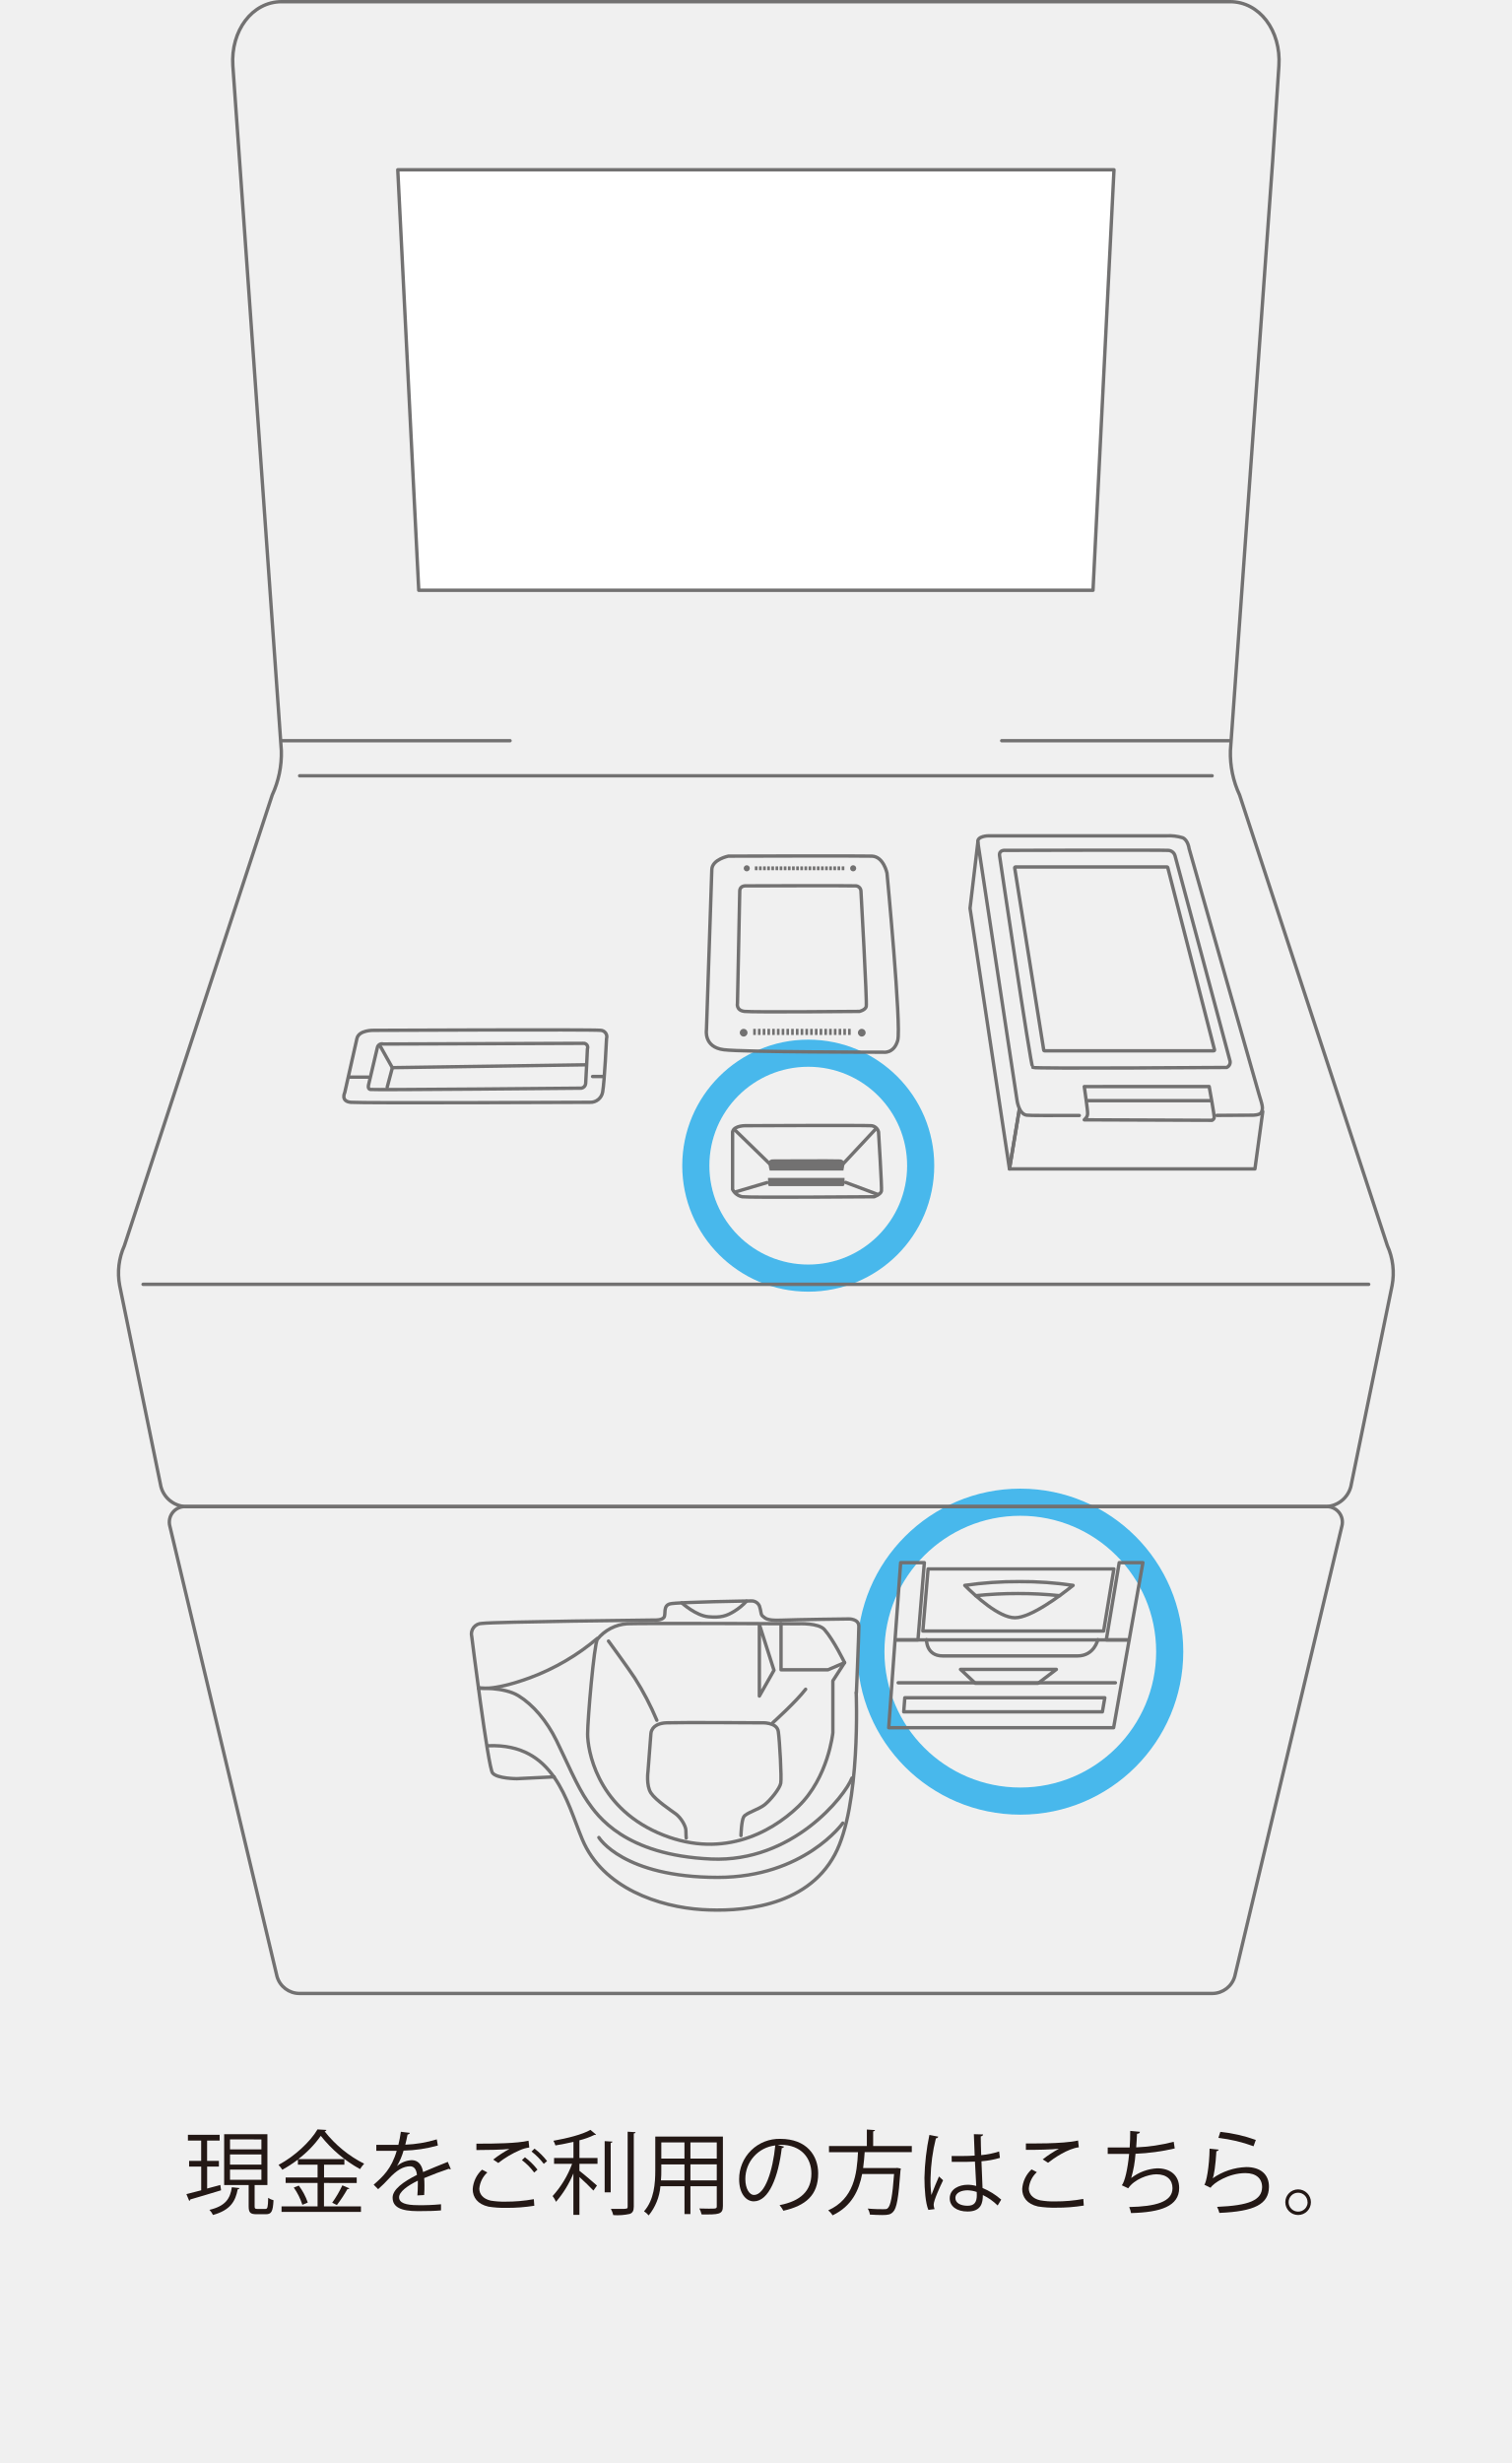
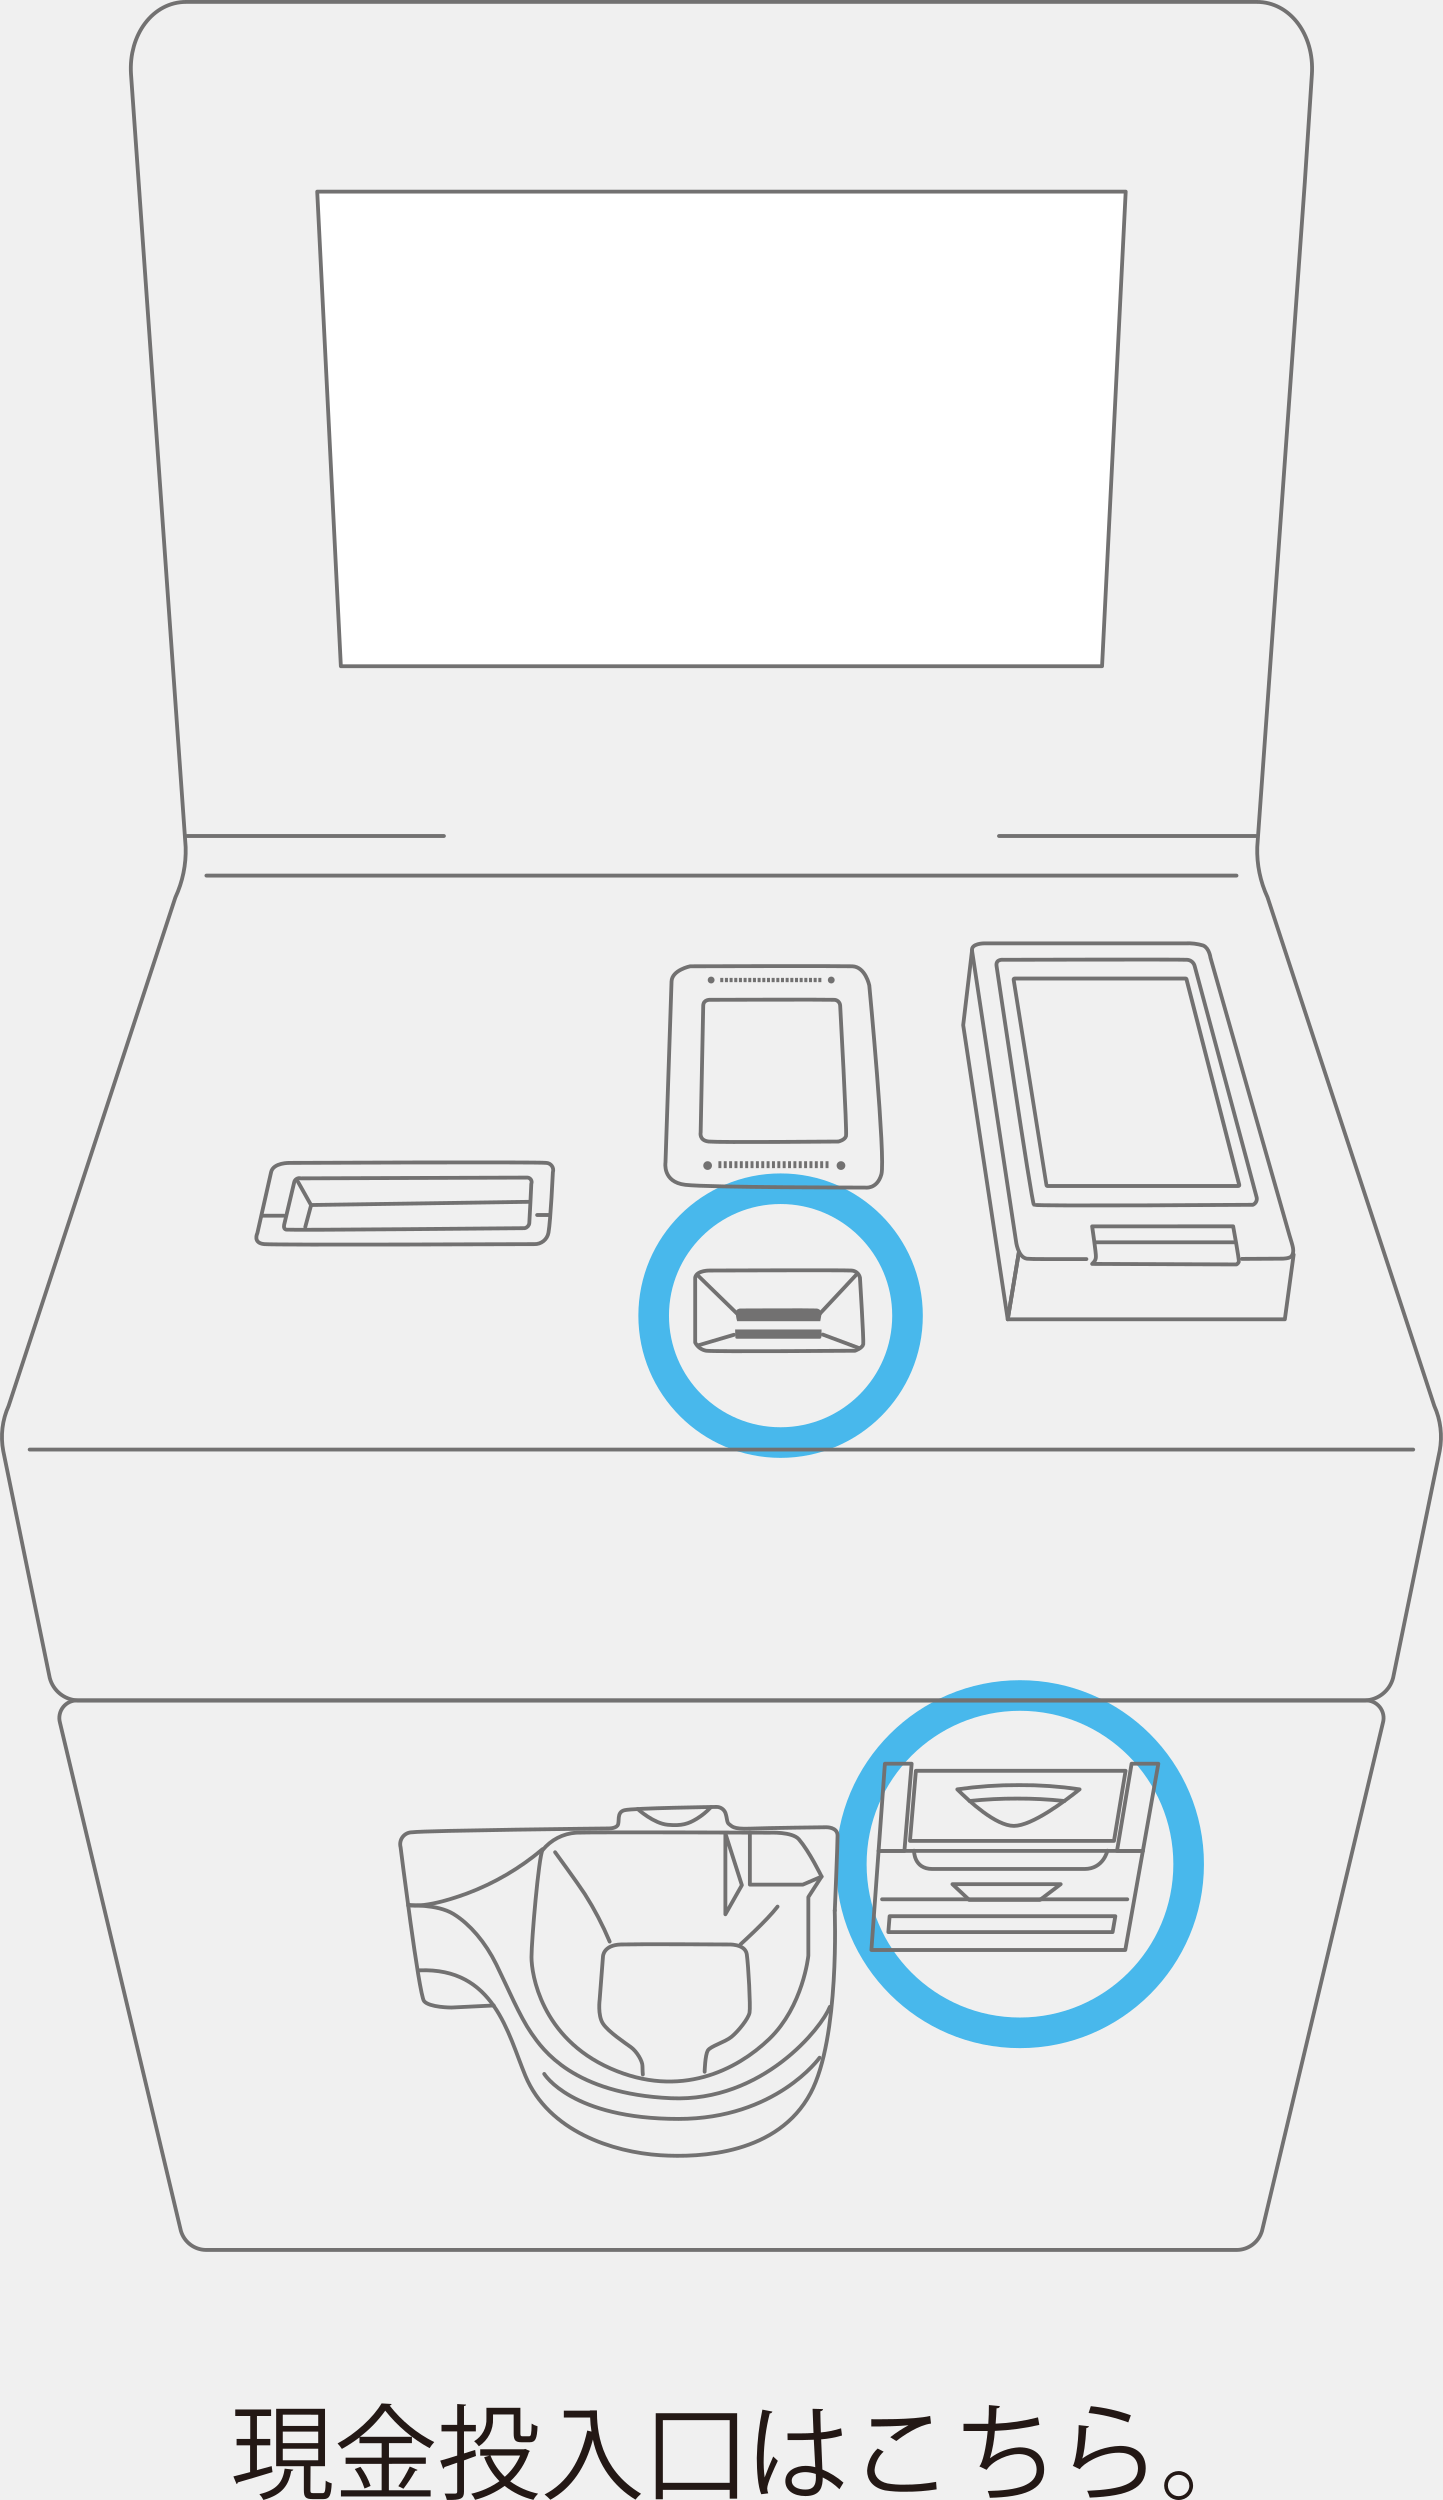
- <svg xmlns="http://www.w3.org/2000/svg" viewBox="0 0 446 726.5">
+ <svg xmlns="http://www.w3.org/2000/svg" viewBox="0 0 377.09 653.35">
  <defs>
-     <style>.cls-1,.cls-3,.cls-4{fill:none;}.cls-2{fill:#231815;}.cls-3{stroke:#00a0e9;stroke-width:8px;opacity:0.7;}.cls-3,.cls-4,.cls-5{stroke-linecap:round;stroke-linejoin:round;}.cls-4,.cls-5{stroke:#727171;}.cls-5{fill:#fff;}.cls-6{fill:#727171;}</style>
+     <style>.cls-1{fill:#231815;}.cls-2,.cls-3{fill:none;}.cls-2{stroke:#00a0e9;stroke-width:8px;opacity:0.7;}.cls-2,.cls-3,.cls-4{stroke-linecap:round;stroke-linejoin:round;}.cls-3,.cls-4{stroke:#727171;}.cls-4{fill:#fff;}.cls-5{fill:#727171;}</style>
  </defs>
  <g id="レイヤー_2" data-name="レイヤー 2">
    <g id="レイヤー_1-2" data-name="レイヤー 1">
-       <rect class="cls-1" y="0.5" width="446" height="726" />
-       <path class="cls-2" d="M65,644.49l.22,1.57c-3.32,1-6.86,2.08-9.07,2.7a.51.51,0,0,1-.32.43l-.84-2c1.19-.3,2.7-.67,4.37-1.13v-7H55.79v-1.67h3.56v-6H55.44v-1.7H64.8v1.7h-3.7v6h3.48v1.67H61.11v6.48Zm5.67.92a.56.56,0,0,1-.54.35c-.67,3.48-2.08,6.13-7.29,7.58a5.86,5.86,0,0,0-1.05-1.51c4.78-1.13,6.13-3.35,6.61-6.67Zm4.45,5.37c0,.65.11.78.84.78h2.32c.65,0,.78-.43.84-3.27a4.56,4.56,0,0,0,1.57.7c-.16,3.32-.62,4.13-2.21,4.13H75.68c-1.86,0-2.32-.51-2.32-2.35v-6.26H66.13v-15H78.89v15H75.12Zm-7.26-19.73V634h9.26v-2.94Zm0,4.43v3h9.26v-3Zm0,4.48v3h9.26v-3Z" />
-       <path class="cls-2" d="M95.58,643.9v6.91h10.91v1.62H83.06v-1.62H93.69V643.9H84.27v-1.62h9.42V638.5h-5.8V637A39.16,39.16,0,0,1,83.3,640a11,11,0,0,0-1.13-1.43c4.72-2.51,9.37-6.83,11.5-10.47l2.64.16a.63.63,0,0,1-.54.41,34.48,34.48,0,0,0,11.66,9.55,9.9,9.9,0,0,0-1.21,1.59A38.23,38.23,0,0,1,94.64,630,31.08,31.08,0,0,1,88,636.86H101.6v1.65h-6v3.78h9.64v1.62Zm-6.37,6.45a18.67,18.67,0,0,0-2.54-5.1l1.48-.57a17.66,17.66,0,0,1,2.65,5Zm13.87-4.86c-.08.16-.3.24-.59.22a40.36,40.36,0,0,1-3.1,4.7L98,649.73a32.33,32.33,0,0,0,3-5.13Z" />
-       <path class="cls-2" d="M133,639.82a.39.39,0,0,1-.16.05.68.68,0,0,1-.41-.16c-2.05.67-5,1.78-7.29,2.75q.08.93.08,2.11c0,.86,0,1.84-.08,2.89l-2,.11c.08-1,.13-2.21.13-3.27,0-.41,0-.78,0-1.08-3.05,1.48-5.53,3.29-5.53,4.91s1.86,2.32,5.59,2.32a60.52,60.52,0,0,0,6.78-.27l0,1.81c-1.59.16-4,.22-6.8.22-5.18,0-7.48-1.24-7.48-4,0-2.38,3.13-4.67,7.18-6.69-.16-1.7-.92-2.54-2-2.54-2,0-4,1.11-6.45,3.81-.76.84-1.81,1.89-3,2.94l-1.32-1.32c2.7-2.37,5.24-4.64,6.8-10l-1.51,0h-4.51v-1.75c1.65,0,3.56,0,4.67,0l1.84,0a35.27,35.27,0,0,0,.73-3.86l2.65.32c-.05.27-.27.43-.67.49-.19,1.08-.43,2-.67,3a37,37,0,0,0,9.29-1.57l.32,1.81a40.77,40.77,0,0,1-10.12,1.51,19.66,19.66,0,0,1-1.94,4.56h0a7.18,7.18,0,0,1,4.35-1.75c1.84,0,3,1.32,3.35,3.51,2.27-1,5.13-2.13,7.29-3Z" />
-       <path class="cls-2" d="M157.63,650.62a50.22,50.22,0,0,1-8.29.62,30.21,30.21,0,0,1-5.21-.35c-3.27-.73-4.67-2.78-4.67-5.16a8.58,8.58,0,0,1,2.75-5.75l1.57.81a7.32,7.32,0,0,0-2.37,4.78c0,1.59,1.05,3,3.37,3.54a24.34,24.34,0,0,0,4.32.3,46.22,46.22,0,0,0,8.39-.73ZM145.51,637a31.53,31.53,0,0,1,4.78-3.13v0c-2.05.24-6.75.32-9.74.32,0-.51,0-1.4,0-1.89H142c3.46,0,10.53-.05,13.93-.86l.22,2a10.29,10.29,0,0,0-2.83.81A28.58,28.58,0,0,0,147,638Zm12.09,3.83a17.91,17.91,0,0,0-3.62-3.67l.89-.84a19.72,19.72,0,0,1,3.7,3.64Zm2.83-2.56a19.21,19.21,0,0,0-3.62-3.64l.89-.86a19.87,19.87,0,0,1,3.7,3.67Z" />
-       <path class="cls-2" d="M175.85,629.62a.5.5,0,0,1-.51.11,22.11,22.11,0,0,1-4.4,1.59v5.21h5.34v1.73h-5.34v2.05c1.24.94,4.37,3.62,5.18,4.35l-1.05,1.48c-.81-.89-2.7-2.7-4.13-4v11.17h-1.78V641.09a30.75,30.75,0,0,1-5.13,8.37,7.7,7.7,0,0,0-1-1.7,29.13,29.13,0,0,0,5.75-9.5h-5.32v-1.73h5.72v-4.75c-1.75.4-3.59.76-5.32,1.05a6.87,6.87,0,0,0-.59-1.38c3.94-.7,8.58-1.84,10.91-3.21Zm2.54,1.94,2.29.14c0,.19-.16.32-.51.38v14.58h-1.78Zm6.78-2.78,2.32.14c0,.22-.16.32-.51.38v21.57c0,1.29-.38,1.86-1.19,2.16a16.92,16.92,0,0,1-4.86.35,7.71,7.71,0,0,0-.7-1.83c1,0,1.92,0,2.67,0,2.16,0,2.27,0,2.27-.7Z" />
-       <path class="cls-2" d="M213.27,630.21v20.51c0,2.48-1.19,2.51-6.29,2.46a7,7,0,0,0-.65-1.75c1,0,2,.05,2.75.05,2.24,0,2.38,0,2.38-.76v-5.86h-7.77v8.21h-1.75v-8.21h-7.1a15.75,15.75,0,0,1-3.46,8.61,6.63,6.63,0,0,0-1.38-1.21c3-3.4,3.32-8.26,3.32-12.12v-9.93Zm-18.17,9.93c0,.95,0,1.94-.11,3h6.94v-4.72h-6.83Zm6.83-8.21h-6.83v4.78h6.83Zm9.53,4.78v-4.78h-7.77v4.78Zm-7.77,6.42h7.77v-4.72h-7.77Z" />
-       <path class="cls-2" d="M231.31,633.18a.7.7,0,0,1-.67.43c-1,8.39-3.78,15.71-8.26,15.71-2.27,0-4.32-2.27-4.32-6.53a11.84,11.84,0,0,1,12.15-11.9c7.8,0,11.17,4.94,11.17,10.2,0,6.42-3.72,9.53-10.26,11a10.62,10.62,0,0,0-1.13-1.65c6.21-1.19,9.39-4.21,9.39-9.31,0-4.45-2.86-8.5-9.18-8.5a7.56,7.56,0,0,0-.81.05Zm-2.59-.35a9.94,9.94,0,0,0-8.83,9.91c0,2.89,1.24,4.7,2.54,4.7C225.7,647.44,228,640.23,228.72,632.83Z" />
-       <path class="cls-2" d="M269,634.8h-13.9c-.11,1.51-.24,3.1-.46,4.7h9.64l.41-.05,1.08.19a3.55,3.55,0,0,1-.11.57c-.57,8.13-1.11,11.15-2.19,12.23-.73.78-1.46.92-3.16.92-1,0-2.32-.05-3.67-.13a4.34,4.34,0,0,0-.65-1.78c2,.19,3.94.19,4.62.19s1,0,1.3-.3c.84-.76,1.38-3.48,1.86-10.09h-9.42c-.92,4.8-3.05,9.5-8.72,12.2a5.47,5.47,0,0,0-1.3-1.46c7.64-3.46,8.48-10.74,8.8-17.17h-8.56V633h11.17v-4.86l2.4.16c0,.19-.19.32-.54.38V633H269Z" />
-       <path class="cls-2" d="M273.89,651.84c-.84-1.94-1.16-6-1.16-9.5a68.69,68.69,0,0,1,1.46-12.61l2.62.51a.7.7,0,0,1-.7.49,51.82,51.82,0,0,0-1.57,11.63,32,32,0,0,0,.24,5.1c.59-1.62,1.67-4.21,2.24-5.48l1.21,1.13c-.89,1.83-2.78,5.94-2.78,7.21a3.71,3.71,0,0,0,.27,1.29Zm6.86-15.9c2.27,0,4.54.05,6.8-.11-.11-2.32-.19-4.32-.24-6.32l2.73.08c0,.27-.27.49-.7.57,0,1.73.08,3.48.13,5.53a23.93,23.93,0,0,0,5.29-1.08l.24,1.89a26.06,26.06,0,0,1-5.45,1c.11,3,.24,6.15.32,7.88a19.89,19.89,0,0,1,5.51,3.43l-1.05,1.73a16.23,16.23,0,0,0-4.37-3.08c0,2.29-.46,4.86-4.51,4.86-3.16,0-5.26-1.51-5.26-3.89,0-2.75,2.78-4,5.26-4a9.35,9.35,0,0,1,2.56.35c-.08-1.7-.24-4.53-.38-7.18-.84.05-2,.08-2.75.08h-4.1Zm7.4,10.61a9.17,9.17,0,0,0-2.67-.49c-1.65,0-3.62.59-3.62,2.29,0,1.51,1.62,2.27,3.59,2.27s2.73-1,2.73-3.13Z" />
-       <path class="cls-2" d="M319.74,650.57a49.58,49.58,0,0,1-8.21.62,30.85,30.85,0,0,1-5.29-.35c-3.27-.73-4.67-2.78-4.67-5.16a8.65,8.65,0,0,1,2.75-5.78l1.57.81a7.37,7.37,0,0,0-2.37,4.8c0,1.57,1.05,3,3.37,3.51a22.46,22.46,0,0,0,4.4.32,45,45,0,0,0,8.31-.73Zm-12.12-13.63a33.67,33.67,0,0,1,4.78-3.13v0c-2.05.24-6.75.35-9.74.32,0-.51,0-1.4,0-1.89.59,0,11,.19,15.39-.86l.22,2c-3.21.38-7.34,3.18-9.07,4.56Z" />
-       <path class="cls-2" d="M346.57,633.72A62.26,62.26,0,0,1,335,635.29a33.63,33.63,0,0,1-1.27,7.15,13.74,13.74,0,0,1,7.67-2.86c4,0,6.48,2.16,6.48,5.8,0,5.37-5.43,7.18-14.2,7.4a8,8,0,0,0-.54-1.78c7.75-.16,12.77-1.49,12.77-5.56,0-2.43-1.62-4.1-4.75-4.1-2.4,0-6.53,1.46-8.31,4.13l-1.89-.89c.86-1,1.75-4.83,2.16-9.26h-6.32v-1.89c1.13,0,4.45,0,6.48,0,.11-1.54.16-3.27.16-4.89l2.86.27c-.05.46-.38.54-.86.59-.05,1.35-.14,2.73-.24,4a52.35,52.35,0,0,0,11.07-1.65Z" />
-       <path class="cls-2" d="M359.56,634.07a.77.77,0,0,1-.7.46c-.22,4-.73,7.4-1.11,8h0a18.38,18.38,0,0,1,9.93-3.32c4.16,0,6.75,2.13,6.69,5.91-.08,5-4.18,7.18-14.63,7.61a8,8,0,0,0-.67-1.78c9.42-.41,13.2-1.94,13.28-5.8,0-2.59-1.78-4.16-4.94-4.16-5,0-9.5,3-10.26,4.32l-1.84-.89c.54-.51,1.49-5.34,1.54-10.64Zm.46-5.24a43.46,43.46,0,0,1,10.47,2.38l-.67,1.86a43.93,43.93,0,0,0-10.37-2.46Z" />
-       <path class="cls-2" d="M386.75,649.57a3.78,3.78,0,1,1-3.78-3.78A3.79,3.79,0,0,1,386.75,649.57Zm-1,0a2.79,2.79,0,1,0-2.81,2.78A2.79,2.79,0,0,0,385.78,649.57Z" />
-       <circle class="cls-3" cx="301.01" cy="487.18" r="44.08" />
-       <circle class="cls-3" cx="238.45" cy="343.83" r="33.17" />
-       <path class="cls-4" d="M364.27,583a6.91,6.91,0,0,1-6.56,5H88.29a6.91,6.91,0,0,1-6.56-5L50.13,450.24a4.6,4.6,0,0,1,4.64-5.85H391.22a4.6,4.6,0,0,1,4.64,5.85Z" />
-       <path class="cls-4" d="M409.29,367.4,365.71,234.51h0A29,29,0,0,1,363,221.39L375.45,47.64l1.85-28.21C378,9,371.54.5,362.93.5H83.07C74.46.5,68,9,68.7,19.42L83,221.39a29,29,0,0,1-2.69,13.12L36.71,367.4a19.76,19.76,0,0,0-1.4,11.81l12.17,59.3a7.91,7.91,0,0,0,7.3,5.88H391.22a7.91,7.91,0,0,0,7.3-5.88l12.17-59.3A19.76,19.76,0,0,0,409.29,367.4Z" />
-       <polygon class="cls-5" points="322.46 174.11 123.54 174.11 117.35 50.08 328.65 50.08 322.46 174.11" />
-       <path class="cls-4" d="M249.17,490.42l-3.46,5.36V511.1s-1.33,13.24-10.24,21.79c-8.4,8.06-23.26,15.73-41.44,7.69s-20.67-24.69-20.67-29.09,1.91-26.42,2.87-27.95a12.38,12.38,0,0,1,8.81-4.59c4.21-.19,50.53,0,50.53,0s5.91-.29,7.66,1.72C246,483.83,249.17,490.42,249.17,490.42Z" />
-       <polygon class="cls-4" points="224.03 479.15 224.03 500.28 228.34 492.67 224.03 479.15" />
-       <path class="cls-4" d="M202.45,542.15s-.1-1-.1-2.25-1.44-3.73-3-4.88-5.89-4-7.32-6.17-.86-6.32-.86-6.32l.86-11.16s0-3.05,4.68-3.2,27.91,0,27.91,0,4.59-.29,5,2.58,1,13.64.72,15.22-3,4.94-4.74,6.35-5.46,2.41-6.17,3.56-.83,5.55-.83,5.55" />
-       <path class="cls-4" d="M179.52,484.06s5.85,8,7.75,10.91a82.77,82.77,0,0,1,6.51,12.45" />
-       <path class="cls-4" d="M228,508.13s6.81-6.12,9.68-9.86" />
-       <polyline class="cls-4" points="230.42 478.92 230.42 492.53 244.27 492.53 249.17 490.43" />
-       <path class="cls-4" d="M163.49,524.11l-11,.54s-5.84,0-7.18-1.69-6.13-40.2-6.13-40.2a3.11,3.11,0,0,1,3-3.91c3.83-.49,51.11-1,51.11-1s1.91.1,2.58-.77-.38-3.45,1.82-4,24.07-.86,24.07-.86a2.5,2.5,0,0,1,2.3,1.53c.53,1.53.33,2.58,1,3s.82,1.34,5.39,1.15,19.93-.37,19.93-.37,3-.1,3,2.19-.72,19.57-.72,19.57" />
-       <path class="cls-4" d="M201.13,472.79c.11.07,4.16,3.77,7.86,4.1s5.38-.25,7.57-1.58a16.89,16.89,0,0,0,3.66-3" />
-       <path class="cls-4" d="M141.17,498s7.49-.46,11.8,2.2,8.33,7.38,11.2,13.2,6.12,13.61,9.19,18c2.91,4.2,10.88,15.81,36.46,16.95,24,1.07,39.5-18.58,41.51-23.88" />
-       <path class="cls-4" d="M176.22,483.28a66.72,66.72,0,0,1-19.81,11.58c-11.77,4.31-15.24,2.9-15.24,2.9" />
-       <path class="cls-4" d="M216.13,334v16.85A4,4,0,0,0,219,353c2,.29,38.9,0,38.9,0s2-.72,2.15-1.72-.86-17.37-.86-17.37a2.38,2.38,0,0,0-2.3-1.87c-2-.14-36.75,0-36.75,0s-3.54-.14-4,1.78A.83.83,0,0,0,216.13,334Z" />
-       <line class="cls-4" x1="216.75" y1="333.24" x2="227.51" y2="343.72" />
-       <line class="cls-4" x1="248.29" y1="343.78" x2="258.41" y2="332.95" />
-       <line class="cls-4" x1="216.93" y1="351.59" x2="226.26" y2="348.83" />
-       <line class="cls-4" x1="249.48" y1="348.77" x2="259.05" y2="352.35" />
-       <path class="cls-6" d="M227.09,345.28h21.73l.33-1.9a1.36,1.36,0,0,0-1.4-1.41c-1.47-.1-19.92,0-19.92,0s-1,.08-1.08.95A7.84,7.84,0,0,0,227.09,345.28Z" />
-       <path class="cls-6" d="M226.58,347.44h22.57v1.67s0,.75-.43.75H227.12s-.43.07-.48-.3S226.58,347.44,226.58,347.44Z" />
-       <path class="cls-4" d="M105.3,306.33l-3.59,15.94s-1.29,2.58,1.79,2.87,70.56,0,70.56,0a3.64,3.64,0,0,0,3.73-3c.57-3.16,1.15-15.79,1.15-15.79a1.89,1.89,0,0,0-1.72-2.44c-2.3-.29-67,0-67,0S105.88,303.78,105.3,306.33Z" />
-       <path class="cls-4" d="M111.33,309l-2.58,10.91s-.38,1.24.48,1.44,62.31-.38,62.31-.38a1.52,1.52,0,0,0,1.24-1.34c.1-1.15.52-10.25.52-10.25a1.19,1.19,0,0,0-1.24-1.63l-59,.2A1.37,1.37,0,0,0,111.33,309Z" />
-       <line class="cls-4" x1="103.1" y1="317.71" x2="108.64" y2="317.71" />
-       <polyline class="cls-4" points="112.1 308.44 115.74 314.92 172.92 314.08" />
-       <line class="cls-4" x1="174.82" y1="317.53" x2="178.09" y2="317.53" />
-       <path class="cls-4" d="M115.35,315.41" />
-       <line class="cls-4" x1="115.72" y1="315.08" x2="114.24" y2="320.65" />
-       <path class="cls-4" d="M210,256.52l-1.58,47.25s-.86,5.15,5.17,5.87,46.94.72,46.94.72,3.16.57,4.31-3.45-3.16-49.38-3.16-49.38-1-4.88-4.45-5-42.35,0-42.35,0S210.06,253.49,210,256.52Z" />
-       <path class="cls-4" d="M218.24,262.83l-.67,33.11s-.48,2.11,2.11,2.39,33.88,0,33.88,0,1.72-.38,2-1.44S254,262.83,254,262.83a1.61,1.61,0,0,0-1.72-1.53c-1.72-.1-32.16,0-32.16,0S218.27,261.11,218.24,262.83Z" />
-       <circle class="cls-6" cx="254.24" cy="304.61" r="1.14" />
-       <circle class="cls-6" cx="219.39" cy="304.61" r="1.14" />
-       <rect class="cls-6" x="222.21" y="303.47" width="0.77" height="1.81" />
-       <rect class="cls-6" x="223.61" y="303.47" width="0.77" height="1.81" />
-       <rect class="cls-6" x="225.01" y="303.47" width="0.77" height="1.81" />
-       <rect class="cls-6" x="226.41" y="303.47" width="0.77" height="1.81" />
-       <rect class="cls-6" x="227.81" y="303.47" width="0.77" height="1.81" />
-       <rect class="cls-6" x="229.21" y="303.47" width="0.77" height="1.81" />
-       <rect class="cls-6" x="230.61" y="303.47" width="0.77" height="1.81" />
-       <rect class="cls-6" x="232.01" y="303.47" width="0.77" height="1.81" />
-       <rect class="cls-6" x="233.41" y="303.47" width="0.77" height="1.81" />
-       <rect class="cls-6" x="234.81" y="303.47" width="0.77" height="1.81" />
-       <rect class="cls-6" x="236.21" y="303.47" width="0.77" height="1.81" />
-       <rect class="cls-6" x="237.61" y="303.47" width="0.77" height="1.81" />
-       <rect class="cls-6" x="239.01" y="303.47" width="0.77" height="1.81" />
-       <rect class="cls-6" x="240.41" y="303.47" width="0.77" height="1.81" />
-       <rect class="cls-6" x="241.81" y="303.47" width="0.77" height="1.81" />
-       <rect class="cls-6" x="243.21" y="303.47" width="0.77" height="1.81" />
-       <rect class="cls-6" x="244.61" y="303.47" width="0.77" height="1.81" />
-       <rect class="cls-6" x="246.01" y="303.47" width="0.77" height="1.81" />
-       <rect class="cls-6" x="247.41" y="303.47" width="0.77" height="1.81" />
-       <rect class="cls-6" x="248.8" y="303.47" width="0.77" height="1.81" />
-       <rect class="cls-6" x="250.2" y="303.47" width="0.77" height="1.81" />
-       <circle class="cls-6" cx="220.31" cy="256.12" r="0.9" />
-       <circle class="cls-6" cx="251.7" cy="256.12" r="0.9" />
-       <rect class="cls-6" x="222.69" y="255.56" width="0.79" height="1.12" />
-       <rect class="cls-6" x="223.91" y="255.56" width="0.79" height="1.12" />
-       <rect class="cls-6" x="225.13" y="255.56" width="0.79" height="1.12" />
-       <rect class="cls-6" x="226.35" y="255.56" width="0.79" height="1.12" />
-       <rect class="cls-6" x="227.57" y="255.56" width="0.79" height="1.12" />
-       <rect class="cls-6" x="228.79" y="255.56" width="0.79" height="1.12" />
-       <rect class="cls-6" x="230.01" y="255.56" width="0.79" height="1.12" />
-       <rect class="cls-6" x="231.23" y="255.56" width="0.79" height="1.12" />
-       <rect class="cls-6" x="232.45" y="255.56" width="0.79" height="1.12" />
-       <rect class="cls-6" x="233.67" y="255.56" width="0.79" height="1.12" />
-       <rect class="cls-6" x="234.89" y="255.56" width="0.79" height="1.12" />
-       <rect class="cls-6" x="236.11" y="255.56" width="0.79" height="1.12" />
-       <rect class="cls-6" x="237.33" y="255.56" width="0.79" height="1.12" />
-       <rect class="cls-6" x="238.55" y="255.56" width="0.79" height="1.12" />
-       <rect class="cls-6" x="239.77" y="255.56" width="0.79" height="1.12" />
-       <rect class="cls-6" x="240.99" y="255.56" width="0.79" height="1.12" />
-       <rect class="cls-6" x="242.21" y="255.56" width="0.79" height="1.12" />
-       <rect class="cls-6" x="243.43" y="255.56" width="0.79" height="1.12" />
-       <rect class="cls-6" x="244.65" y="255.56" width="0.79" height="1.12" />
-       <rect class="cls-6" x="245.87" y="255.56" width="0.79" height="1.12" />
-       <rect class="cls-6" x="247.09" y="255.56" width="0.79" height="1.12" />
-       <rect class="cls-6" x="248.31" y="255.56" width="0.79" height="1.12" />
-       <line class="cls-4" x1="357.6" y1="228.83" x2="88.4" y2="228.83" />
-       <line class="cls-4" x1="150.47" y1="218.48" x2="83.27" y2="218.48" />
-       <line class="cls-4" x1="362.73" y1="218.48" x2="295.53" y2="218.48" />
-       <line class="cls-4" x1="403.79" y1="378.83" x2="42.21" y2="378.83" />
-       <path class="cls-4" d="M359,329l10.6-.06s2,0,2.44-.72c.79-1.25.29-2.44-.57-5.31s-20.67-72.64-20.67-72.64-.29-2.44-1.87-3.16a13.66,13.66,0,0,0-4.74-.57H291.65s-3.45,0-3.16,1.91L300,324.27s.45,4.3,2.87,4.66c1,.15,7.07.09,15.54.1" />
-       <path class="cls-4" d="M319.88,320.5s.26,1.81.52,3.7.5,3.87.46,4.22a2,2,0,0,1-.49,1.36,6,6,0,0,0-.49.53l37.71.14a1.33,1.33,0,0,0,.62-.72c.14-.48-1.48-9.24-1.48-9.24Z" />
-       <line class="cls-4" x1="357.06" y1="324.66" x2="320.79" y2="324.66" />
-       <path class="cls-4" d="M294.9,252.46s9.19,62,9.76,62.4,57.23,0,57.23,0a1.71,1.71,0,0,0,1-1.87c-.29-1.29-16.22-60.53-16.22-60.53a2.17,2.17,0,0,0-2-1.63c-1.57-.13-48,0-48,0S294.62,250.55,294.9,252.46Z" />
-       <path class="cls-6" d="M344.08,256.23l13.65,53.22H308.39l-8.49-53.22h44.18m.2-1H299.59a.74.74,0,0,0-.73.86l8.57,53.74a.74.74,0,0,0,.73.62h49.91a.74.74,0,0,0,.72-.92L345,255.79a.74.74,0,0,0-.72-.56Z" />
-       <polyline class="cls-4" points="372.54 327.87 370.23 344.79 297.81 344.79 300.71 327.33" />
-       <polyline class="cls-4" points="300.71 327.33 297.81 344.79 286.18 267.91 288.49 248.42" />
-       <polygon class="cls-4" points="270.82 483.71 264.06 483.71 265.71 460.93 272.7 460.93 270.82 483.71" />
-       <polygon class="cls-4" points="333.13 483.71 326.38 483.71 330.19 460.93 337.18 460.93 333.13 483.71" />
-       <polygon class="cls-4" points="325.59 481.1 272.26 481.1 273.81 462.78 328.62 462.78 325.59 481.1" />
-       <polygon class="cls-4" points="306.26 496.51 287.74 496.51 283.37 492.41 311.65 492.41 306.26 496.51" />
-       <polygon class="cls-4" points="325.23 504.93 266.62 504.93 266.94 500.78 325.94 500.78 325.23 504.93" />
-       <line class="cls-4" x1="264.98" y1="496.36" x2="329.06" y2="496.36" />
-       <polygon class="cls-4" points="328.54 509.61 262.19 509.61 264.06 483.71 333.13 483.71 328.54 509.61" />
-       <path class="cls-4" d="M316.59,467.63a103,103,0,0,0-15.84-1.11,108.59,108.59,0,0,0-16.12,1.11c3.14,3.14,10.1,9.55,14.79,9.55S312.67,470.77,316.59,467.63Z" />
-       <path class="cls-4" d="M287.86,470.67a117.08,117.08,0,0,1,12.45-.63,112.61,112.61,0,0,1,12.29.63" />
-       <path class="cls-4" d="M323.87,483.66s-1,4.78-6,4.78H278.12c-4.92,0-4.78-4.78-4.78-4.78" />
-       <path class="cls-4" d="M176.68,542s7.13,11.76,35.09,11.76c25.47,0,36.87-16,36.87-16" />
-       <path class="cls-4" d="M252.6,499.28S254,532.64,246.31,547c-8.53,16-28.72,16.93-39.26,16.26-12.38-.79-29.23-6.23-35.28-20.75-4.61-11.06-8.13-28.36-27.71-27.57" />
+       <path class="cls-1" d="M71,644.49l.22,1.57c-3.32,1-6.86,2.08-9.07,2.7a.51.51,0,0,1-.32.43l-.84-2c1.19-.3,2.7-.67,4.37-1.13v-7H61.83v-1.67H65.4v-6H61.48v-1.7h9.37v1.7h-3.7v6h3.48v1.67H67.15v6.48Zm5.67.92a.56.56,0,0,1-.54.35c-.67,3.48-2.08,6.13-7.29,7.58a5.86,5.86,0,0,0-1.05-1.51c4.78-1.13,6.13-3.35,6.61-6.67Zm4.45,5.37c0,.65.11.78.84.78h2.32c.65,0,.78-.43.84-3.27a4.56,4.56,0,0,0,1.57.7c-.16,3.32-.62,4.13-2.21,4.13H81.73c-1.86,0-2.32-.51-2.32-2.35v-6.26H72.17v-15H84.94v15H81.16ZM73.9,631.05V634h9.26v-2.94Zm0,4.43v3h9.26v-3Zm0,4.48v3h9.26v-3Z" />
+       <path class="cls-1" d="M101.63,643.9v6.91h10.91v1.62H89.1v-1.62H99.74V643.9H90.32v-1.62h9.42V638.5h-5.8V637A39.16,39.16,0,0,1,89.35,640a11,11,0,0,0-1.13-1.43c4.72-2.51,9.37-6.83,11.5-10.47l2.64.16a.63.63,0,0,1-.54.41,34.48,34.48,0,0,0,11.66,9.55,9.9,9.9,0,0,0-1.21,1.59A38.23,38.23,0,0,1,100.68,630a31.08,31.08,0,0,1-6.61,6.83h13.58v1.65h-6v3.78h9.64v1.62Zm-6.37,6.45a18.67,18.67,0,0,0-2.54-5.1l1.48-.57a17.66,17.66,0,0,1,2.65,5Zm13.87-4.86c-.08.16-.3.24-.59.22a40.36,40.36,0,0,1-3.1,4.7l-1.35-.67a32.33,32.33,0,0,0,3-5.13Z" />
+       <path class="cls-1" d="M124.39,641.85,121.26,643v8.15c0,1.94-.89,2.24-4.48,2.19a7.83,7.83,0,0,0-.59-1.67c1.27,0,2.43,0,2.78,0s.51-.13.51-.51V643.6c-1.27.46-2.43.86-3.35,1.16a.44.44,0,0,1-.32.43l-.76-2.13c1.21-.32,2.75-.78,4.43-1.32v-6.32h-4.1v-1.7h4.1v-5.45l2.32.14c0,.22-.16.32-.54.38v4.94h3.1v1.7h-3.1v5.75l2.92-.92ZM137.27,640l1.21.54c-.05.14-.16.19-.24.27a17.76,17.76,0,0,1-4.91,7.67,18.93,18.93,0,0,0,7.29,3.21,6.5,6.5,0,0,0-1.21,1.62,19.59,19.59,0,0,1-7.53-3.64,23.58,23.58,0,0,1-7.72,3.64,5.86,5.86,0,0,0-1-1.59,20.87,20.87,0,0,0,7.37-3.29,17.72,17.72,0,0,1-4-6.26l1.38-.41H125.5v-1.67h11.44Zm-8.42-9v1.05a8.26,8.26,0,0,1-3.7,7.26,7.22,7.22,0,0,0-1.24-1.32,6.56,6.56,0,0,0,3.21-6v-2.73H136V636c0,.59.11.7.62.7h1.62c.54,0,.65-.4.7-3.32a5.29,5.29,0,0,0,1.54.7c-.13,3.35-.57,4.18-2.05,4.18h-2.08c-1.62,0-2.11-.46-2.11-2.27v-5Zm-.67,10.72a15.83,15.83,0,0,0,3.75,5.56,15.13,15.13,0,0,0,4-5.56Z" />
+       <path class="cls-1" d="M154.14,629.94H156c0,4.83.62,15.3,11.53,21.78a9.91,9.91,0,0,0-1.46,1.54,23.94,23.94,0,0,1-11.12-15.71c-1.94,7.21-5.45,12.61-11.12,15.74a12.46,12.46,0,0,0-1.51-1.38c6-3.1,9.45-8.85,11.15-16.71l1.11.27a27.76,27.76,0,0,1-.35-3.67h-6.88V630h6.83Z" />
+       <path class="cls-1" d="M171.37,630.67h21.27V653H190.7V650.7H173.23v2.46h-1.86Zm1.86,18.19H190.7V632.48H173.23Z" />
+       <path class="cls-1" d="M198.94,651.84c-.84-1.94-1.16-6-1.16-9.5a68.69,68.69,0,0,1,1.46-12.61l2.62.51a.7.7,0,0,1-.7.49,51.82,51.82,0,0,0-1.57,11.63,32,32,0,0,0,.24,5.1c.59-1.62,1.67-4.21,2.24-5.48l1.21,1.13c-.89,1.83-2.78,5.94-2.78,7.21a3.71,3.71,0,0,0,.27,1.29Zm6.86-15.9c2.27,0,4.54.05,6.8-.11-.11-2.32-.19-4.32-.24-6.32l2.73.08c0,.27-.27.49-.7.57,0,1.73.08,3.48.13,5.53a23.93,23.93,0,0,0,5.29-1.08l.24,1.89a26.06,26.06,0,0,1-5.45,1c.11,3,.24,6.15.32,7.88a19.89,19.89,0,0,1,5.51,3.43l-1.05,1.73a16.23,16.23,0,0,0-4.37-3.08c0,2.29-.46,4.86-4.51,4.86-3.16,0-5.26-1.51-5.26-3.89,0-2.75,2.78-4,5.26-4a9.35,9.35,0,0,1,2.56.35c-.08-1.7-.24-4.53-.38-7.18-.84.05-2,.08-2.75.08h-4.1Zm7.4,10.61a9.17,9.17,0,0,0-2.67-.49c-1.65,0-3.62.59-3.62,2.29,0,1.51,1.62,2.27,3.59,2.27s2.73-1,2.73-3.13Z" />
+       <path class="cls-1" d="M244.78,650.57a49.58,49.58,0,0,1-8.21.62,30.85,30.85,0,0,1-5.29-.35c-3.27-.73-4.67-2.78-4.67-5.16a8.65,8.65,0,0,1,2.75-5.78l1.57.81a7.37,7.37,0,0,0-2.37,4.8c0,1.57,1.05,3,3.37,3.51a22.46,22.46,0,0,0,4.4.32,45,45,0,0,0,8.31-.73Zm-12.12-13.63a33.67,33.67,0,0,1,4.78-3.13v0c-2.05.24-6.75.35-9.74.32,0-.51,0-1.4,0-1.89.59,0,11,.19,15.39-.86l.22,2c-3.21.38-7.34,3.18-9.07,4.56Z" />
+       <path class="cls-1" d="M271.62,633.72A62.26,62.26,0,0,1,260,635.29a33.63,33.63,0,0,1-1.27,7.15,13.74,13.74,0,0,1,7.67-2.86c4,0,6.48,2.16,6.48,5.8,0,5.37-5.43,7.18-14.2,7.4a8,8,0,0,0-.54-1.78c7.75-.16,12.77-1.49,12.77-5.56,0-2.43-1.62-4.1-4.75-4.1-2.4,0-6.53,1.46-8.31,4.13l-1.89-.89c.86-1,1.75-4.83,2.16-9.26h-6.32v-1.89c1.13,0,4.45,0,6.48,0,.11-1.54.16-3.27.16-4.89l2.86.27c-.05.46-.38.54-.86.59-.05,1.35-.14,2.73-.24,4a52.35,52.35,0,0,0,11.07-1.65Z" />
+       <path class="cls-1" d="M284.61,634.07a.77.77,0,0,1-.7.46c-.22,4-.73,7.4-1.11,8h0a18.38,18.38,0,0,1,9.93-3.32c4.16,0,6.75,2.13,6.69,5.91-.08,5-4.18,7.18-14.63,7.61a8,8,0,0,0-.67-1.78c9.42-.41,13.2-1.94,13.28-5.8,0-2.59-1.78-4.16-4.94-4.16-5,0-9.5,3-10.26,4.32l-1.84-.89c.54-.51,1.49-5.34,1.54-10.64Zm.46-5.24a43.46,43.46,0,0,1,10.47,2.38l-.67,1.86a43.93,43.93,0,0,0-10.37-2.46Z" />
+       <path class="cls-1" d="M311.8,649.57a3.78,3.78,0,1,1-3.78-3.78A3.79,3.79,0,0,1,311.8,649.57Zm-1,0a2.79,2.79,0,1,0-2.81,2.78A2.79,2.79,0,0,0,310.83,649.57Z" />
+       <circle class="cls-2" cx="266.56" cy="487.18" r="44.08" />
+       <circle class="cls-2" cx="204" cy="343.83" r="33.17" />
+       <path class="cls-3" d="M329.82,583a6.91,6.91,0,0,1-6.56,5H53.83a6.91,6.91,0,0,1-6.56-5L15.68,450.24a4.6,4.6,0,0,1,4.64-5.85H356.77a4.6,4.6,0,0,1,4.64,5.85Z" />
+       <path class="cls-3" d="M374.83,367.4,331.26,234.51h0a29,29,0,0,1-2.69-13.13L341,47.64l1.85-28.21C343.53,9,337.08.5,328.47.5H48.62C40,.5,33.56,9,34.24,19.42l14.28,202a29,29,0,0,1-2.69,13.12L2.26,367.4A19.76,19.76,0,0,0,.85,379.2L13,438.51a7.91,7.91,0,0,0,7.3,5.88H356.77a7.91,7.91,0,0,0,7.3-5.88l12.17-59.3A19.76,19.76,0,0,0,374.83,367.4Z" />
+       <polygon class="cls-4" points="288.01 174.11 89.08 174.11 82.9 50.08 294.19 50.08 288.01 174.11" />
+       <path class="cls-3" d="M214.71,490.42l-3.46,5.36V511.1s-1.33,13.24-10.24,21.79c-8.4,8.06-23.26,15.73-41.44,7.69s-20.67-24.69-20.67-29.09,1.91-26.42,2.87-27.95a12.38,12.38,0,0,1,8.81-4.59c4.21-.19,50.53,0,50.53,0s5.91-.29,7.66,1.72C211.51,483.83,214.71,490.42,214.71,490.42Z" />
+       <polygon class="cls-3" points="189.57 479.15 189.57 500.28 193.88 492.67 189.57 479.15" />
+       <path class="cls-3" d="M168,542.15s-.1-1-.1-2.25-1.44-3.73-3-4.88-5.89-4-7.32-6.17-.86-6.32-.86-6.32l.86-11.16s0-3.05,4.68-3.2,27.91,0,27.91,0,4.59-.29,5,2.58,1,13.64.72,15.22-3,4.94-4.74,6.35-5.46,2.41-6.17,3.56-.83,5.55-.83,5.55" />
+       <path class="cls-3" d="M145.07,484.06s5.85,8,7.75,10.91a82.77,82.77,0,0,1,6.51,12.45" />
+       <path class="cls-3" d="M193.53,508.13s6.81-6.12,9.68-9.86" />
+       <polyline class="cls-3" points="195.97 478.92 195.97 492.53 209.81 492.53 214.71 490.43" />
+       <path class="cls-3" d="M129,524.11l-11,.54s-5.84,0-7.18-1.69-6.13-40.2-6.13-40.2a3.11,3.11,0,0,1,3-3.91c3.83-.49,51.11-1,51.11-1s1.91.1,2.58-.77-.38-3.45,1.82-4,24.07-.86,24.07-.86a2.5,2.5,0,0,1,2.3,1.53c.53,1.53.33,2.58,1,3s.82,1.34,5.39,1.15,19.93-.37,19.93-.37,3-.1,3,2.19-.72,19.57-.72,19.57" />
+       <path class="cls-3" d="M166.67,472.79c.11.07,4.16,3.77,7.86,4.1s5.38-.25,7.57-1.58a16.89,16.89,0,0,0,3.66-3" />
+       <path class="cls-3" d="M106.71,498s7.49-.46,11.8,2.2,8.33,7.38,11.2,13.2,6.12,13.61,9.19,18c2.91,4.2,10.88,15.81,36.46,16.95,24,1.07,39.5-18.58,41.51-23.88" />
+       <path class="cls-3" d="M141.77,483.28A66.72,66.72,0,0,1,122,494.86c-11.77,4.31-15.24,2.9-15.24,2.9" />
+       <path class="cls-3" d="M181.68,334v16.85a4,4,0,0,0,2.87,2.15c2,.29,38.9,0,38.9,0s2-.72,2.15-1.72-.86-17.37-.86-17.37a2.38,2.38,0,0,0-2.3-1.87c-2-.14-36.75,0-36.75,0s-3.54-.14-4,1.78A.83.83,0,0,0,181.68,334Z" />
+       <line class="cls-3" x1="182.29" y1="333.24" x2="193.05" y2="343.72" />
+       <line class="cls-3" x1="213.83" y1="343.78" x2="223.96" y2="332.95" />
+       <line class="cls-3" x1="182.47" y1="351.59" x2="191.81" y2="348.83" />
+       <line class="cls-3" x1="215.02" y1="348.77" x2="224.59" y2="352.35" />
+       <path class="cls-5" d="M192.64,345.28h21.73l.33-1.9a1.36,1.36,0,0,0-1.4-1.41c-1.47-.1-19.92,0-19.92,0s-1,.08-1.08.95A7.84,7.84,0,0,0,192.64,345.28Z" />
+       <path class="cls-5" d="M192.12,347.44H214.7v1.67s0,.75-.43.75H192.66s-.43.07-.48-.3S192.12,347.44,192.12,347.44Z" />
+       <path class="cls-3" d="M70.85,306.33l-3.59,15.94s-1.29,2.58,1.79,2.87,70.56,0,70.56,0a3.64,3.64,0,0,0,3.73-3c.57-3.16,1.15-15.79,1.15-15.79a1.89,1.89,0,0,0-1.72-2.44c-2.3-.29-67,0-67,0S71.42,303.78,70.85,306.33Z" />
+       <path class="cls-3" d="M76.88,309l-2.58,10.91s-.38,1.24.48,1.44,62.31-.38,62.31-.38a1.52,1.52,0,0,0,1.24-1.34c.1-1.15.52-10.25.52-10.25a1.19,1.19,0,0,0-1.24-1.63l-59,.2A1.37,1.37,0,0,0,76.88,309Z" />
+       <line class="cls-3" x1="68.65" y1="317.71" x2="74.18" y2="317.71" />
+       <polyline class="cls-3" points="77.64 308.44 81.28 314.92 138.47 314.08" />
+       <line class="cls-3" x1="140.37" y1="317.53" x2="143.63" y2="317.53" />
+       <path class="cls-3" d="M80.9,315.41" />
+       <line class="cls-3" x1="81.27" y1="315.08" x2="79.78" y2="320.65" />
+       <path class="cls-3" d="M175.5,256.52l-1.58,47.25s-.86,5.15,5.17,5.87,46.94.72,46.94.72,3.16.57,4.31-3.45-3.16-49.38-3.16-49.38-1-4.88-4.45-5-42.35,0-42.35,0S175.6,253.49,175.5,256.52Z" />
+       <path class="cls-3" d="M183.78,262.83l-.67,33.11s-.48,2.11,2.11,2.39,33.88,0,33.88,0,1.72-.38,2-1.44-1.53-34.07-1.53-34.07a1.61,1.61,0,0,0-1.72-1.53c-1.72-.1-32.16,0-32.16,0S183.82,261.11,183.78,262.83Z" />
+       <circle class="cls-5" cx="219.78" cy="304.61" r="1.14" />
+       <circle class="cls-5" cx="184.93" cy="304.61" r="1.14" />
+       <rect class="cls-5" x="187.75" y="303.47" width="0.77" height="1.81" />
+       <rect class="cls-5" x="189.15" y="303.47" width="0.77" height="1.81" />
+       <rect class="cls-5" x="190.55" y="303.47" width="0.77" height="1.81" />
+       <rect class="cls-5" x="191.95" y="303.47" width="0.77" height="1.81" />
+       <rect class="cls-5" x="193.35" y="303.47" width="0.77" height="1.81" />
+       <rect class="cls-5" x="194.75" y="303.47" width="0.77" height="1.81" />
+       <rect class="cls-5" x="196.15" y="303.47" width="0.77" height="1.81" />
+       <rect class="cls-5" x="197.55" y="303.47" width="0.77" height="1.81" />
+       <rect class="cls-5" x="198.95" y="303.47" width="0.77" height="1.81" />
+       <rect class="cls-5" x="200.35" y="303.47" width="0.77" height="1.81" />
+       <rect class="cls-5" x="201.75" y="303.47" width="0.77" height="1.81" />
+       <rect class="cls-5" x="203.15" y="303.47" width="0.77" height="1.81" />
+       <rect class="cls-5" x="204.55" y="303.47" width="0.77" height="1.81" />
+       <rect class="cls-5" x="205.95" y="303.47" width="0.77" height="1.81" />
+       <rect class="cls-5" x="207.35" y="303.47" width="0.77" height="1.81" />
+       <rect class="cls-5" x="208.75" y="303.47" width="0.77" height="1.81" />
+       <rect class="cls-5" x="210.15" y="303.47" width="0.77" height="1.81" />
+       <rect class="cls-5" x="211.55" y="303.47" width="0.77" height="1.81" />
+       <rect class="cls-5" x="212.95" y="303.47" width="0.77" height="1.81" />
+       <rect class="cls-5" x="214.35" y="303.47" width="0.77" height="1.81" />
+       <rect class="cls-5" x="215.75" y="303.47" width="0.77" height="1.81" />
+       <circle class="cls-5" cx="185.85" cy="256.12" r="0.9" />
+       <circle class="cls-5" cx="217.24" cy="256.12" r="0.9" />
+       <rect class="cls-5" x="188.23" y="255.56" width="0.79" height="1.12" />
+       <rect class="cls-5" x="189.45" y="255.56" width="0.79" height="1.12" />
+       <rect class="cls-5" x="190.67" y="255.56" width="0.79" height="1.12" />
+       <rect class="cls-5" x="191.89" y="255.56" width="0.79" height="1.12" />
+       <rect class="cls-5" x="193.11" y="255.56" width="0.79" height="1.12" />
+       <rect class="cls-5" x="194.33" y="255.56" width="0.79" height="1.12" />
+       <rect class="cls-5" x="195.55" y="255.56" width="0.79" height="1.12" />
+       <rect class="cls-5" x="196.77" y="255.56" width="0.79" height="1.12" />
+       <rect class="cls-5" x="197.99" y="255.56" width="0.79" height="1.12" />
+       <rect class="cls-5" x="199.22" y="255.56" width="0.79" height="1.12" />
+       <rect class="cls-5" x="200.44" y="255.56" width="0.79" height="1.12" />
+       <rect class="cls-5" x="201.66" y="255.56" width="0.79" height="1.12" />
+       <rect class="cls-5" x="202.88" y="255.56" width="0.79" height="1.12" />
+       <rect class="cls-5" x="204.1" y="255.56" width="0.79" height="1.12" />
+       <rect class="cls-5" x="205.32" y="255.56" width="0.79" height="1.12" />
+       <rect class="cls-5" x="206.54" y="255.56" width="0.79" height="1.12" />
+       <rect class="cls-5" x="207.76" y="255.56" width="0.79" height="1.12" />
+       <rect class="cls-5" x="208.98" y="255.56" width="0.79" height="1.12" />
+       <rect class="cls-5" x="210.2" y="255.56" width="0.79" height="1.12" />
+       <rect class="cls-5" x="211.42" y="255.56" width="0.79" height="1.12" />
+       <rect class="cls-5" x="212.64" y="255.56" width="0.79" height="1.12" />
+       <rect class="cls-5" x="213.86" y="255.56" width="0.79" height="1.12" />
+       <line class="cls-3" x1="323.15" y1="228.83" x2="53.94" y2="228.83" />
+       <line class="cls-3" x1="116.02" y1="218.48" x2="48.81" y2="218.48" />
+       <line class="cls-3" x1="328.28" y1="218.48" x2="261.07" y2="218.48" />
+       <line class="cls-3" x1="369.33" y1="378.83" x2="7.75" y2="378.83" />
+       <path class="cls-3" d="M324.54,329l10.6-.06s2,0,2.44-.72c.79-1.25.29-2.44-.57-5.31s-20.67-72.64-20.67-72.64-.29-2.44-1.87-3.16a13.66,13.66,0,0,0-4.74-.57H257.19s-3.45,0-3.16,1.91l11.48,75.84s.45,4.3,2.87,4.66c1,.15,7.07.09,15.54.1" />
+       <path class="cls-3" d="M285.42,320.5s.26,1.81.52,3.7.5,3.87.46,4.22a2,2,0,0,1-.49,1.36,6,6,0,0,0-.49.53l37.71.14a1.33,1.33,0,0,0,.62-.72c.14-.48-1.48-9.24-1.48-9.24Z" />
+       <line class="cls-3" x1="322.61" y1="324.66" x2="286.33" y2="324.66" />
+       <path class="cls-3" d="M260.44,252.46s9.19,62,9.76,62.4,57.23,0,57.23,0a1.71,1.71,0,0,0,1-1.87c-.29-1.29-16.22-60.53-16.22-60.53a2.17,2.17,0,0,0-2-1.63c-1.57-.13-48,0-48,0S260.16,250.55,260.44,252.46Z" />
+       <path class="cls-5" d="M309.63,256.23l13.65,53.22H273.93l-8.49-53.22h44.18m.2-1H265.14a.74.74,0,0,0-.73.86L273,309.83a.74.74,0,0,0,.73.62h49.91a.74.74,0,0,0,.72-.92l-13.79-53.74a.74.74,0,0,0-.72-.56Z" />
+       <polyline class="cls-3" points="338.08 327.87 335.78 344.79 263.36 344.79 266.26 327.33" />
+       <polyline class="cls-3" points="266.26 327.33 263.36 344.79 251.72 267.91 254.03 248.42" />
+       <polygon class="cls-3" points="236.36 483.71 229.61 483.71 231.26 460.93 238.25 460.93 236.36 483.71" />
+       <polygon class="cls-3" points="298.68 483.71 291.92 483.71 295.73 460.93 302.72 460.93 298.68 483.71" />
+       <polygon class="cls-3" points="291.13 481.1 237.81 481.1 239.36 462.78 294.16 462.78 291.13 481.1" />
+       <polygon class="cls-3" points="271.8 496.51 253.28 496.51 248.91 492.41 277.2 492.41 271.8 496.51" />
+       <polygon class="cls-3" points="290.77 504.93 232.16 504.93 232.49 500.78 291.48 500.78 290.77 504.93" />
+       <line class="cls-3" x1="230.52" y1="496.36" x2="294.6" y2="496.36" />
+       <polygon class="cls-3" points="294.08 509.61 227.73 509.61 229.61 483.71 298.68 483.71 294.08 509.61" />
+       <path class="cls-3" d="M282.14,467.63a103,103,0,0,0-15.84-1.11,108.59,108.59,0,0,0-16.12,1.11c3.14,3.14,10.1,9.55,14.79,9.55S278.21,470.77,282.14,467.63Z" />
+       <path class="cls-3" d="M253.4,470.67a117.08,117.08,0,0,1,12.45-.63,112.61,112.61,0,0,1,12.29.63" />
+       <path class="cls-3" d="M289.41,483.66s-1,4.78-6,4.78H243.66c-4.92,0-4.78-4.78-4.78-4.78" />
+       <path class="cls-3" d="M142.23,542s7.13,11.76,35.09,11.76c25.47,0,36.87-16,36.87-16" />
+       <path class="cls-3" d="M218.14,499.28s1.36,33.36-6.29,47.71c-8.53,16-28.72,16.93-39.26,16.26-12.38-.79-29.23-6.23-35.28-20.75-4.61-11.06-8.13-28.36-27.71-27.57" />
    </g>
  </g>
</svg>
